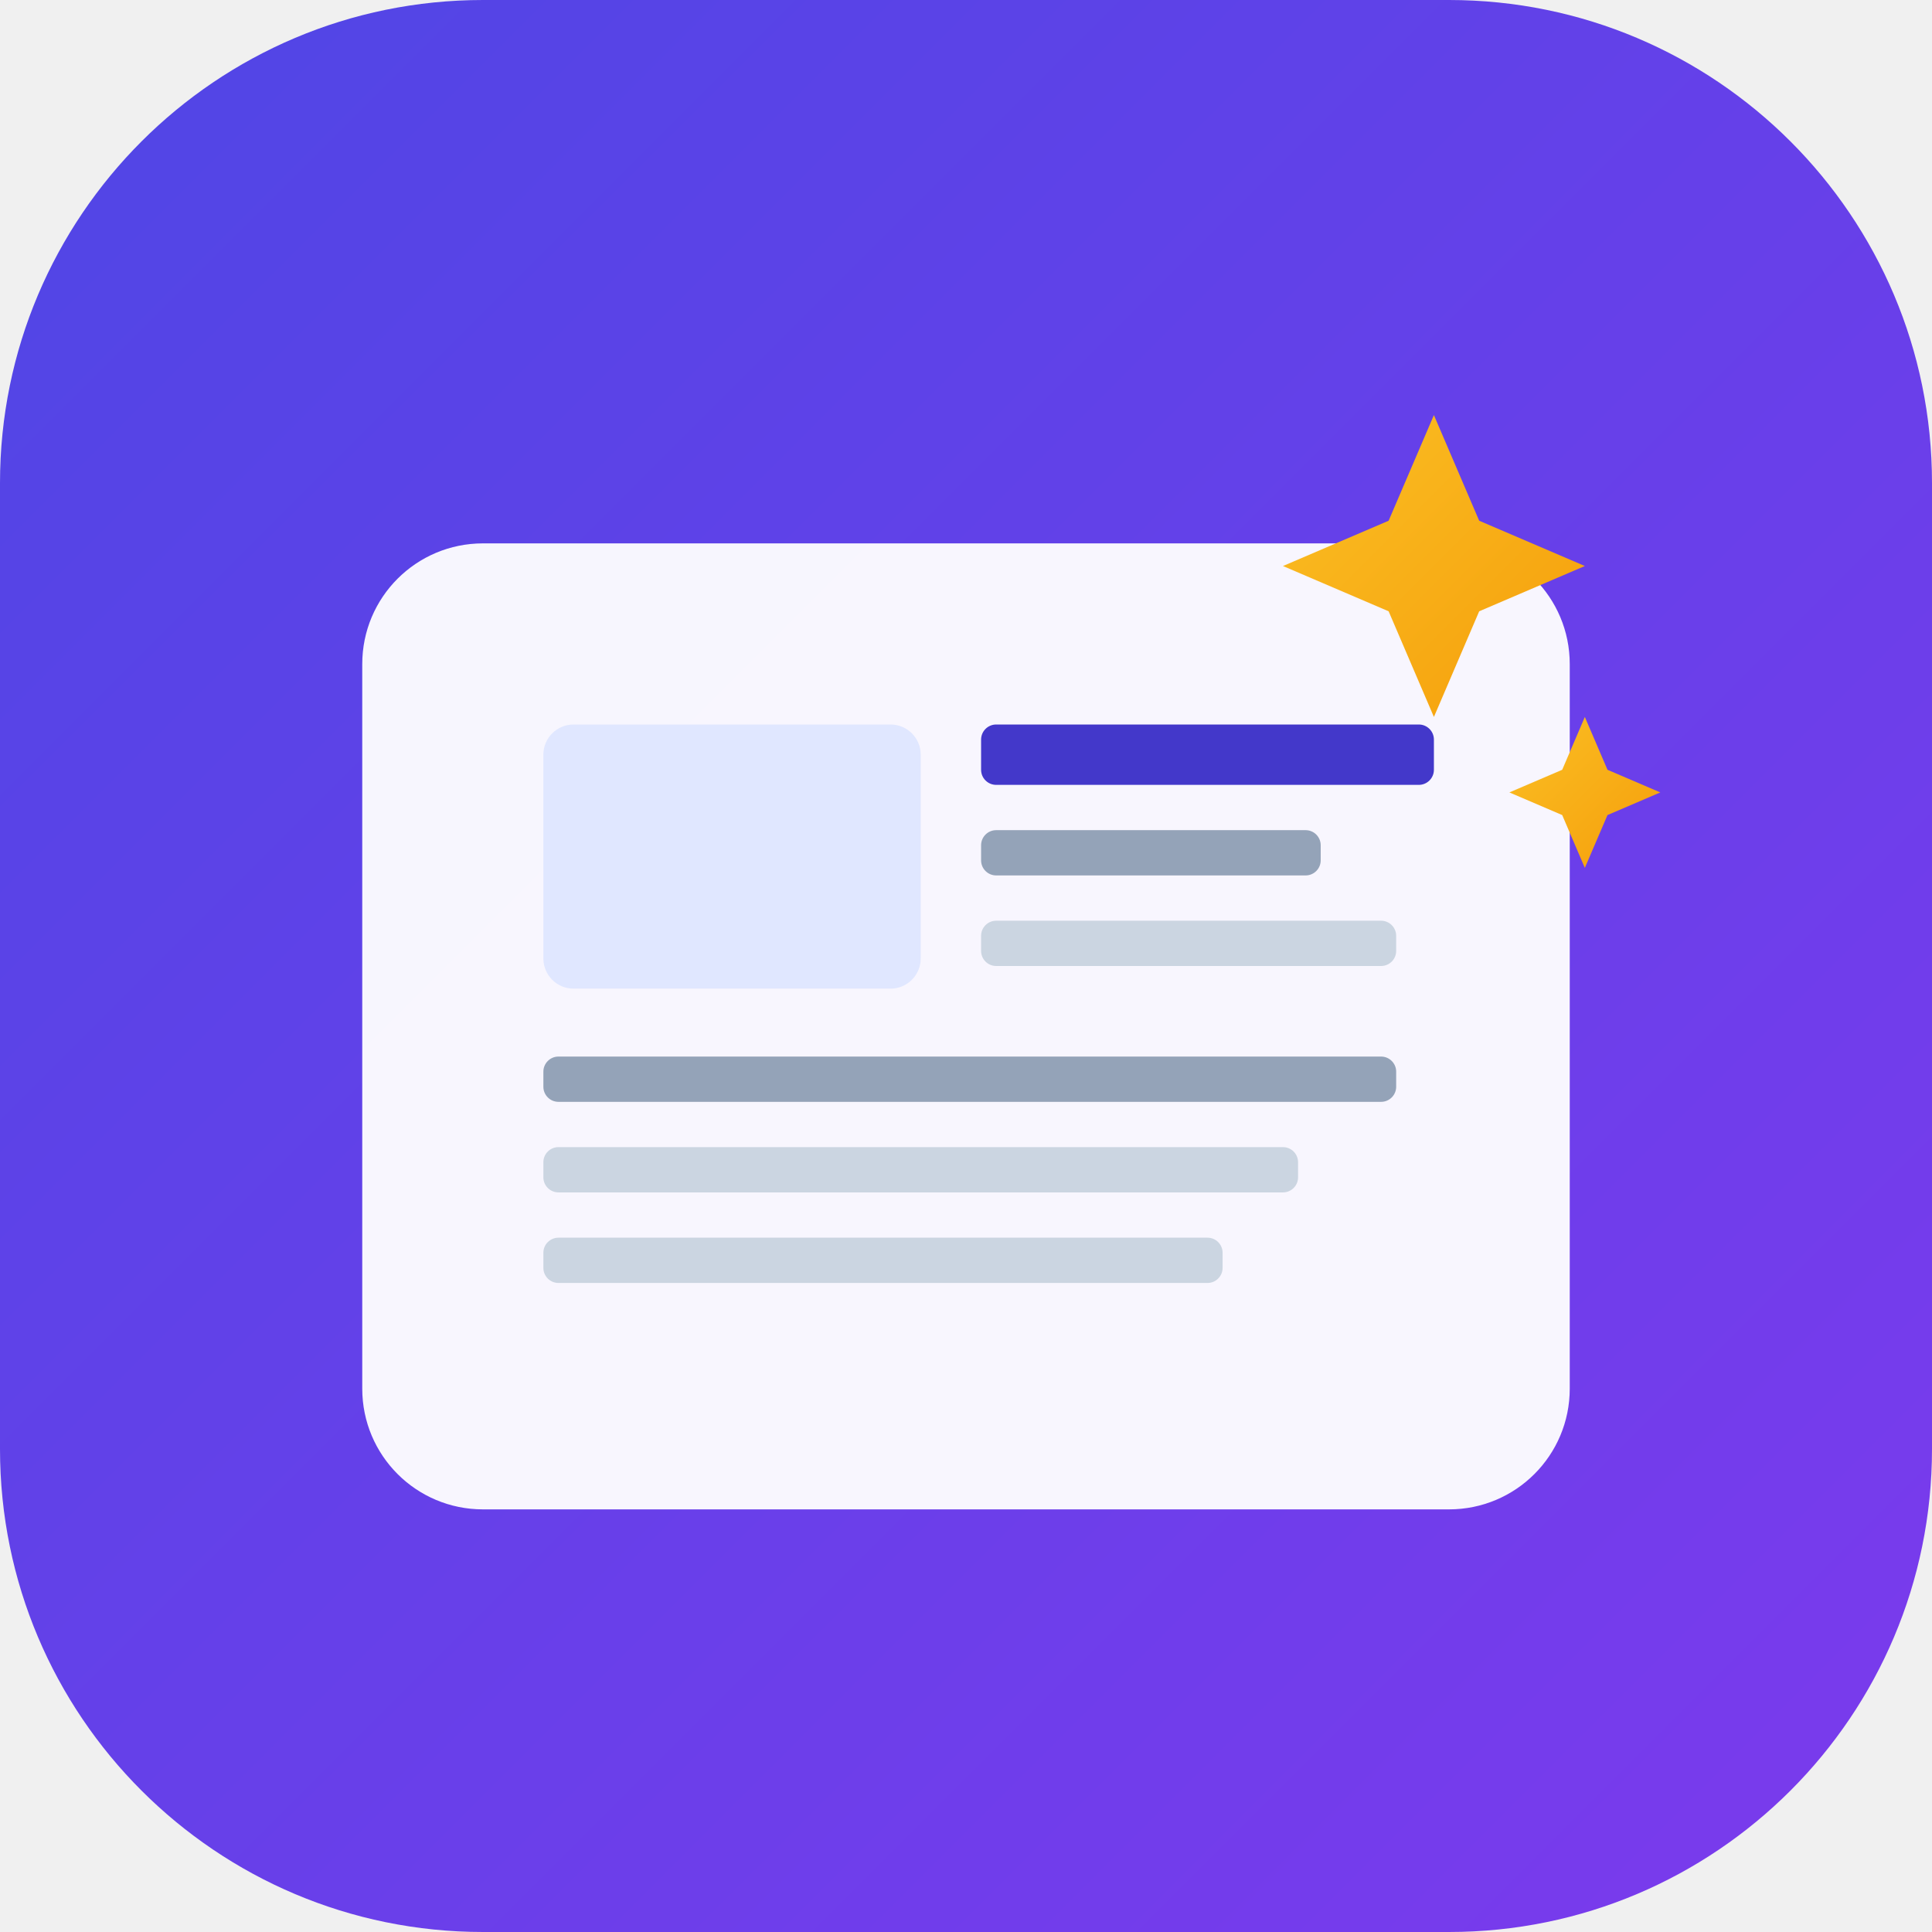
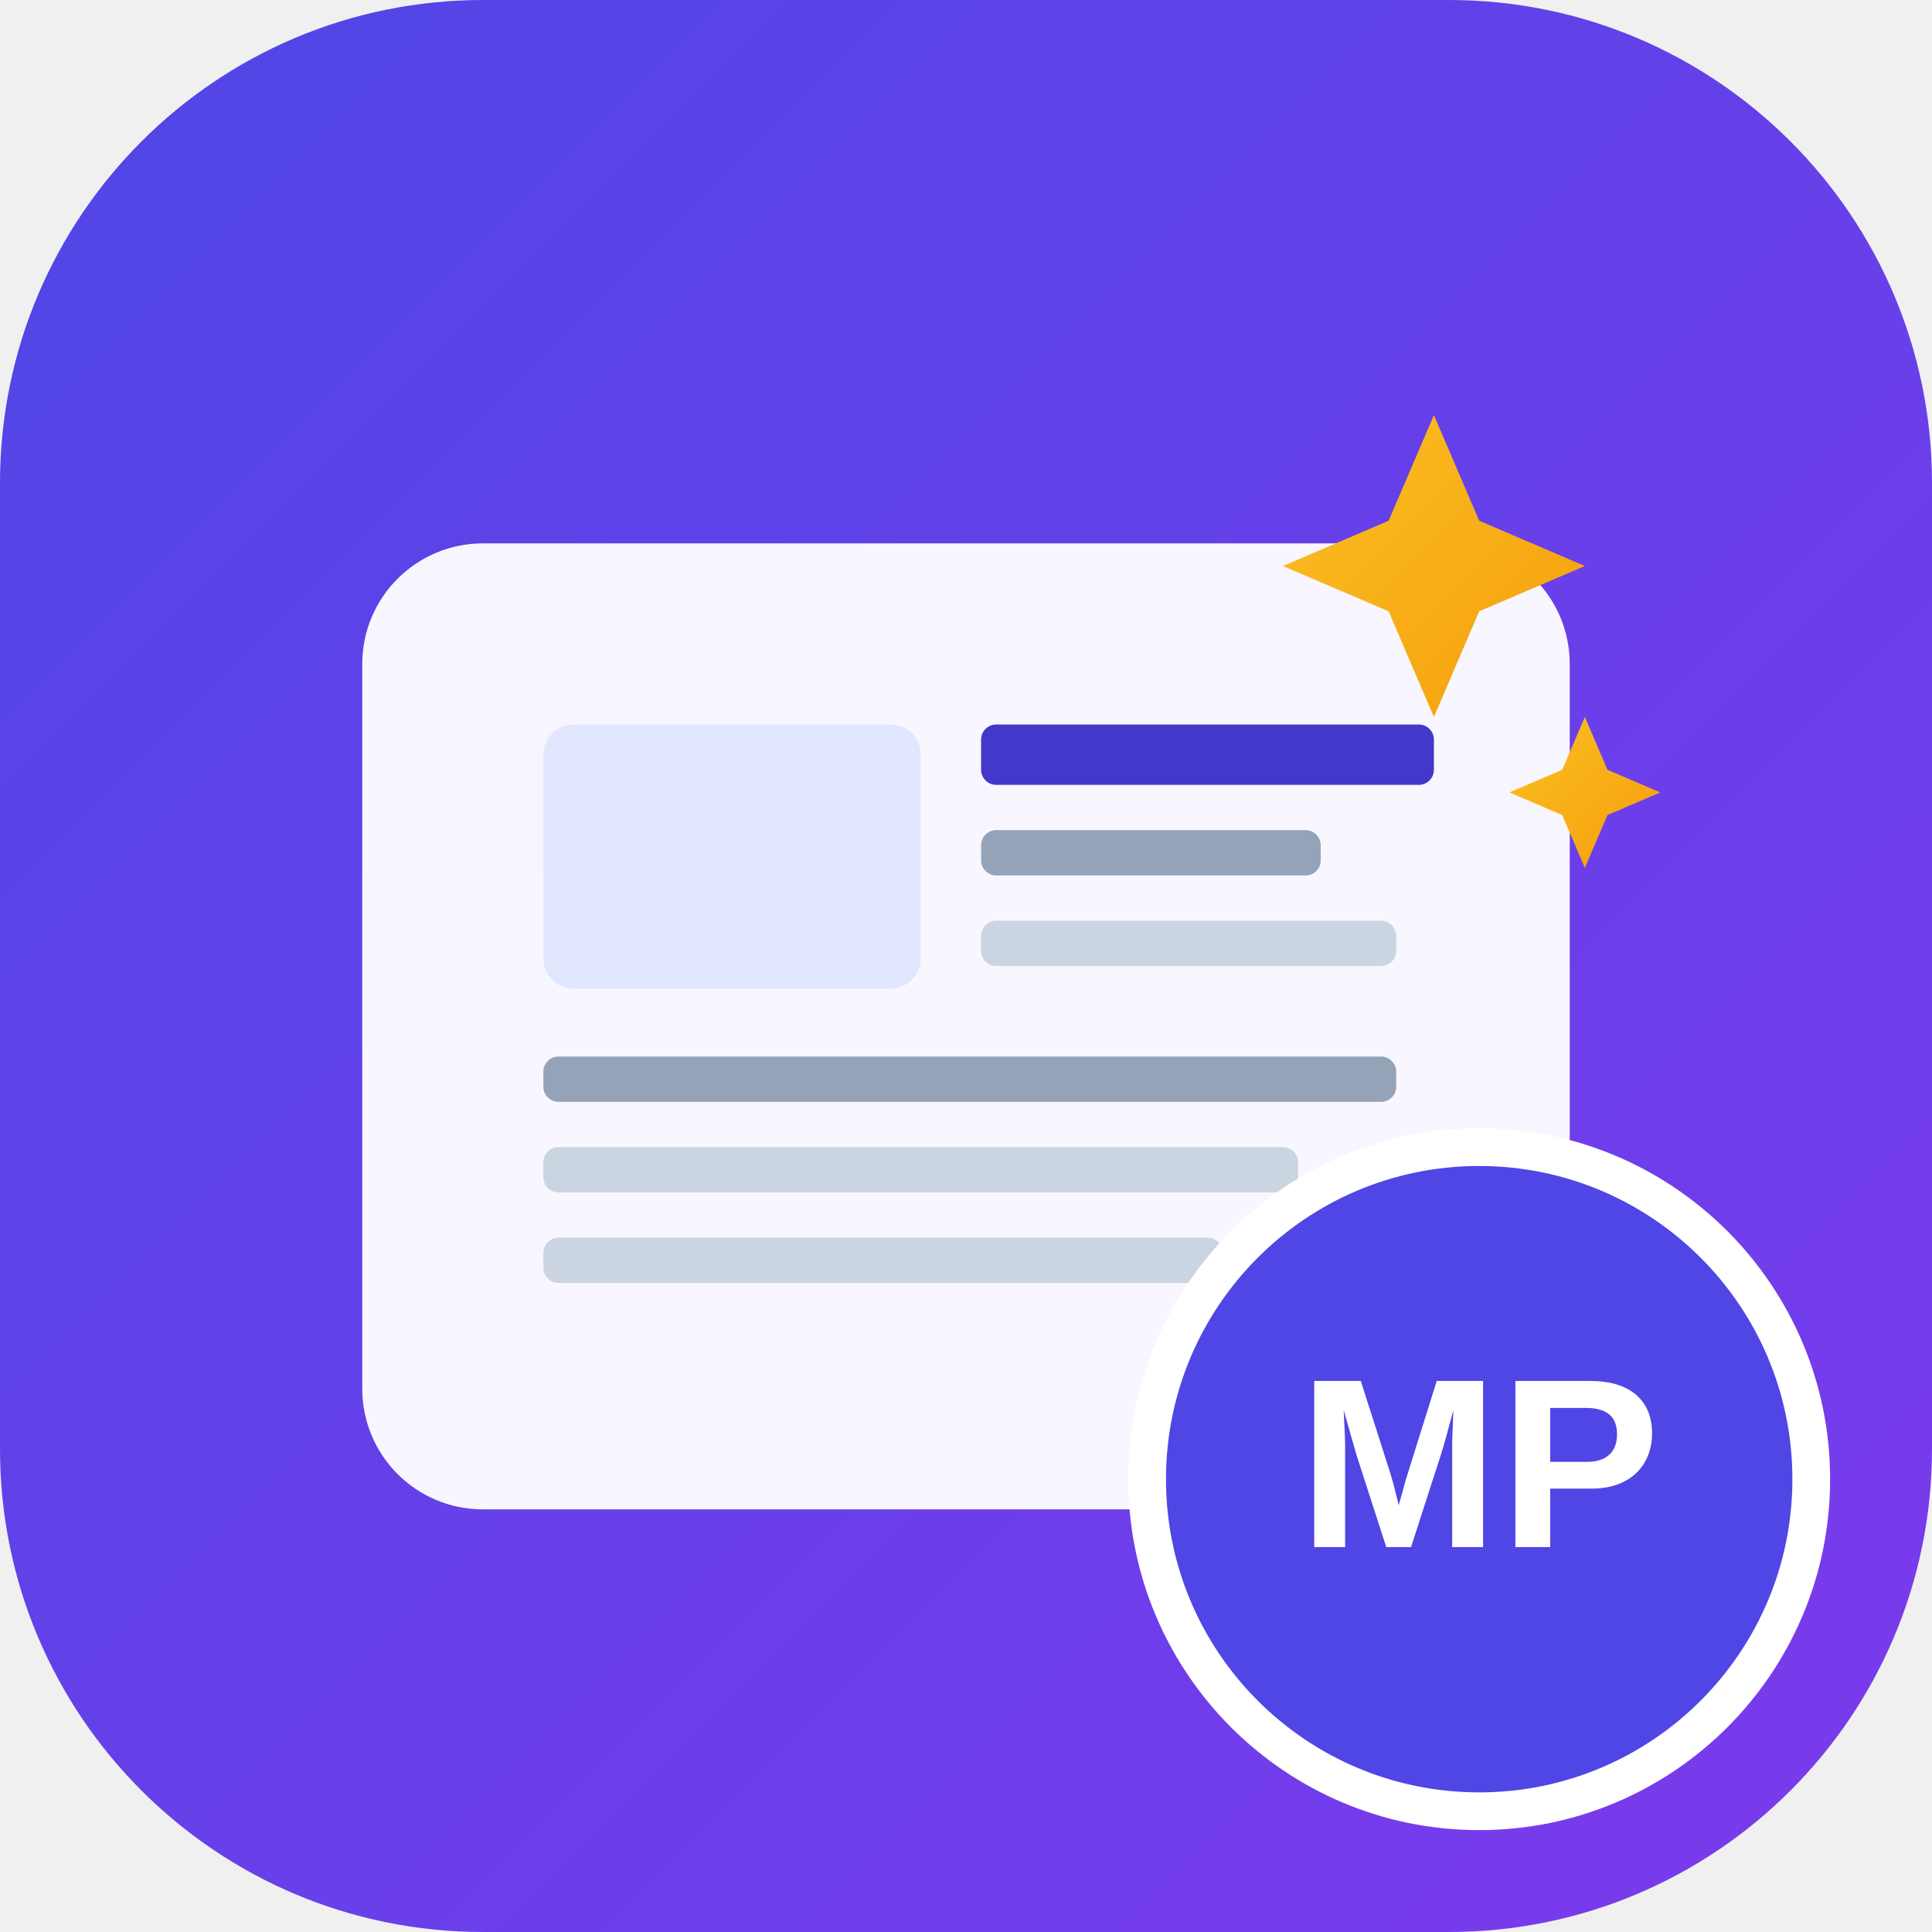
<svg xmlns="http://www.w3.org/2000/svg" viewBox="0 0 512 512" width="512" height="512">
  <defs>
    <linearGradient id="bg" x1="0%" y1="0%" x2="100%" y2="100%">
      <stop offset="0%" stop-color="#4f46e5" />
      <stop offset="100%" stop-color="#7c3aed" />
    </linearGradient>
    <linearGradient id="sparkle" x1="0%" y1="0%" x2="100%" y2="100%">
      <stop offset="0%" stop-color="#fbbf24" />
      <stop offset="100%" stop-color="#f59e0b" />
    </linearGradient>
  </defs>
  <rect width="512" height="512" rx="128" fill="url(#bg)" />
  <path d="M128 144h256c17.7 0 32 14.3 32 32v192c0 17.7-14.3 32-32 32H128c-17.7 0-32-14.3-32-32V176c0-17.7 14.3-32 32-32z" fill="#ffffff" opacity="0.95" />
  <rect x="144" y="192" width="100" height="70" rx="8" fill="#e0e7ff" />
  <rect x="260" y="192" width="120" height="16" rx="4" fill="#4338ca" />
  <rect x="260" y="220" width="90" height="12" rx="4" fill="#94a3b8" />
  <rect x="260" y="244" width="110" height="12" rx="4" fill="#cbd5e1" />
  <rect x="144" y="280" width="226" height="12" rx="4" fill="#94a3b8" />
  <rect x="144" y="304" width="200" height="12" rx="4" fill="#cbd5e1" />
  <rect x="144" y="328" width="180" height="12" rx="4" fill="#cbd5e1" />
  <path d="M380 110l12 28 28 12-28 12-12 28-12-28-28-12 28-12z" fill="url(#sparkle)" />
  <path d="M420 190l6 14 14 6-14 6-6 14-6-14-14-6 14-6z" fill="url(#sparkle)" />
+   <circle cx="392" cy="392" r="88" fill="#4f46e5" stroke="#ffffff" stroke-width="10" />
+   <text x="392" y="410" text-anchor="middle" font-family="Arial, sans-serif" font-weight="700" font-size="64" fill="#ffffff">MP</text>
</svg>
